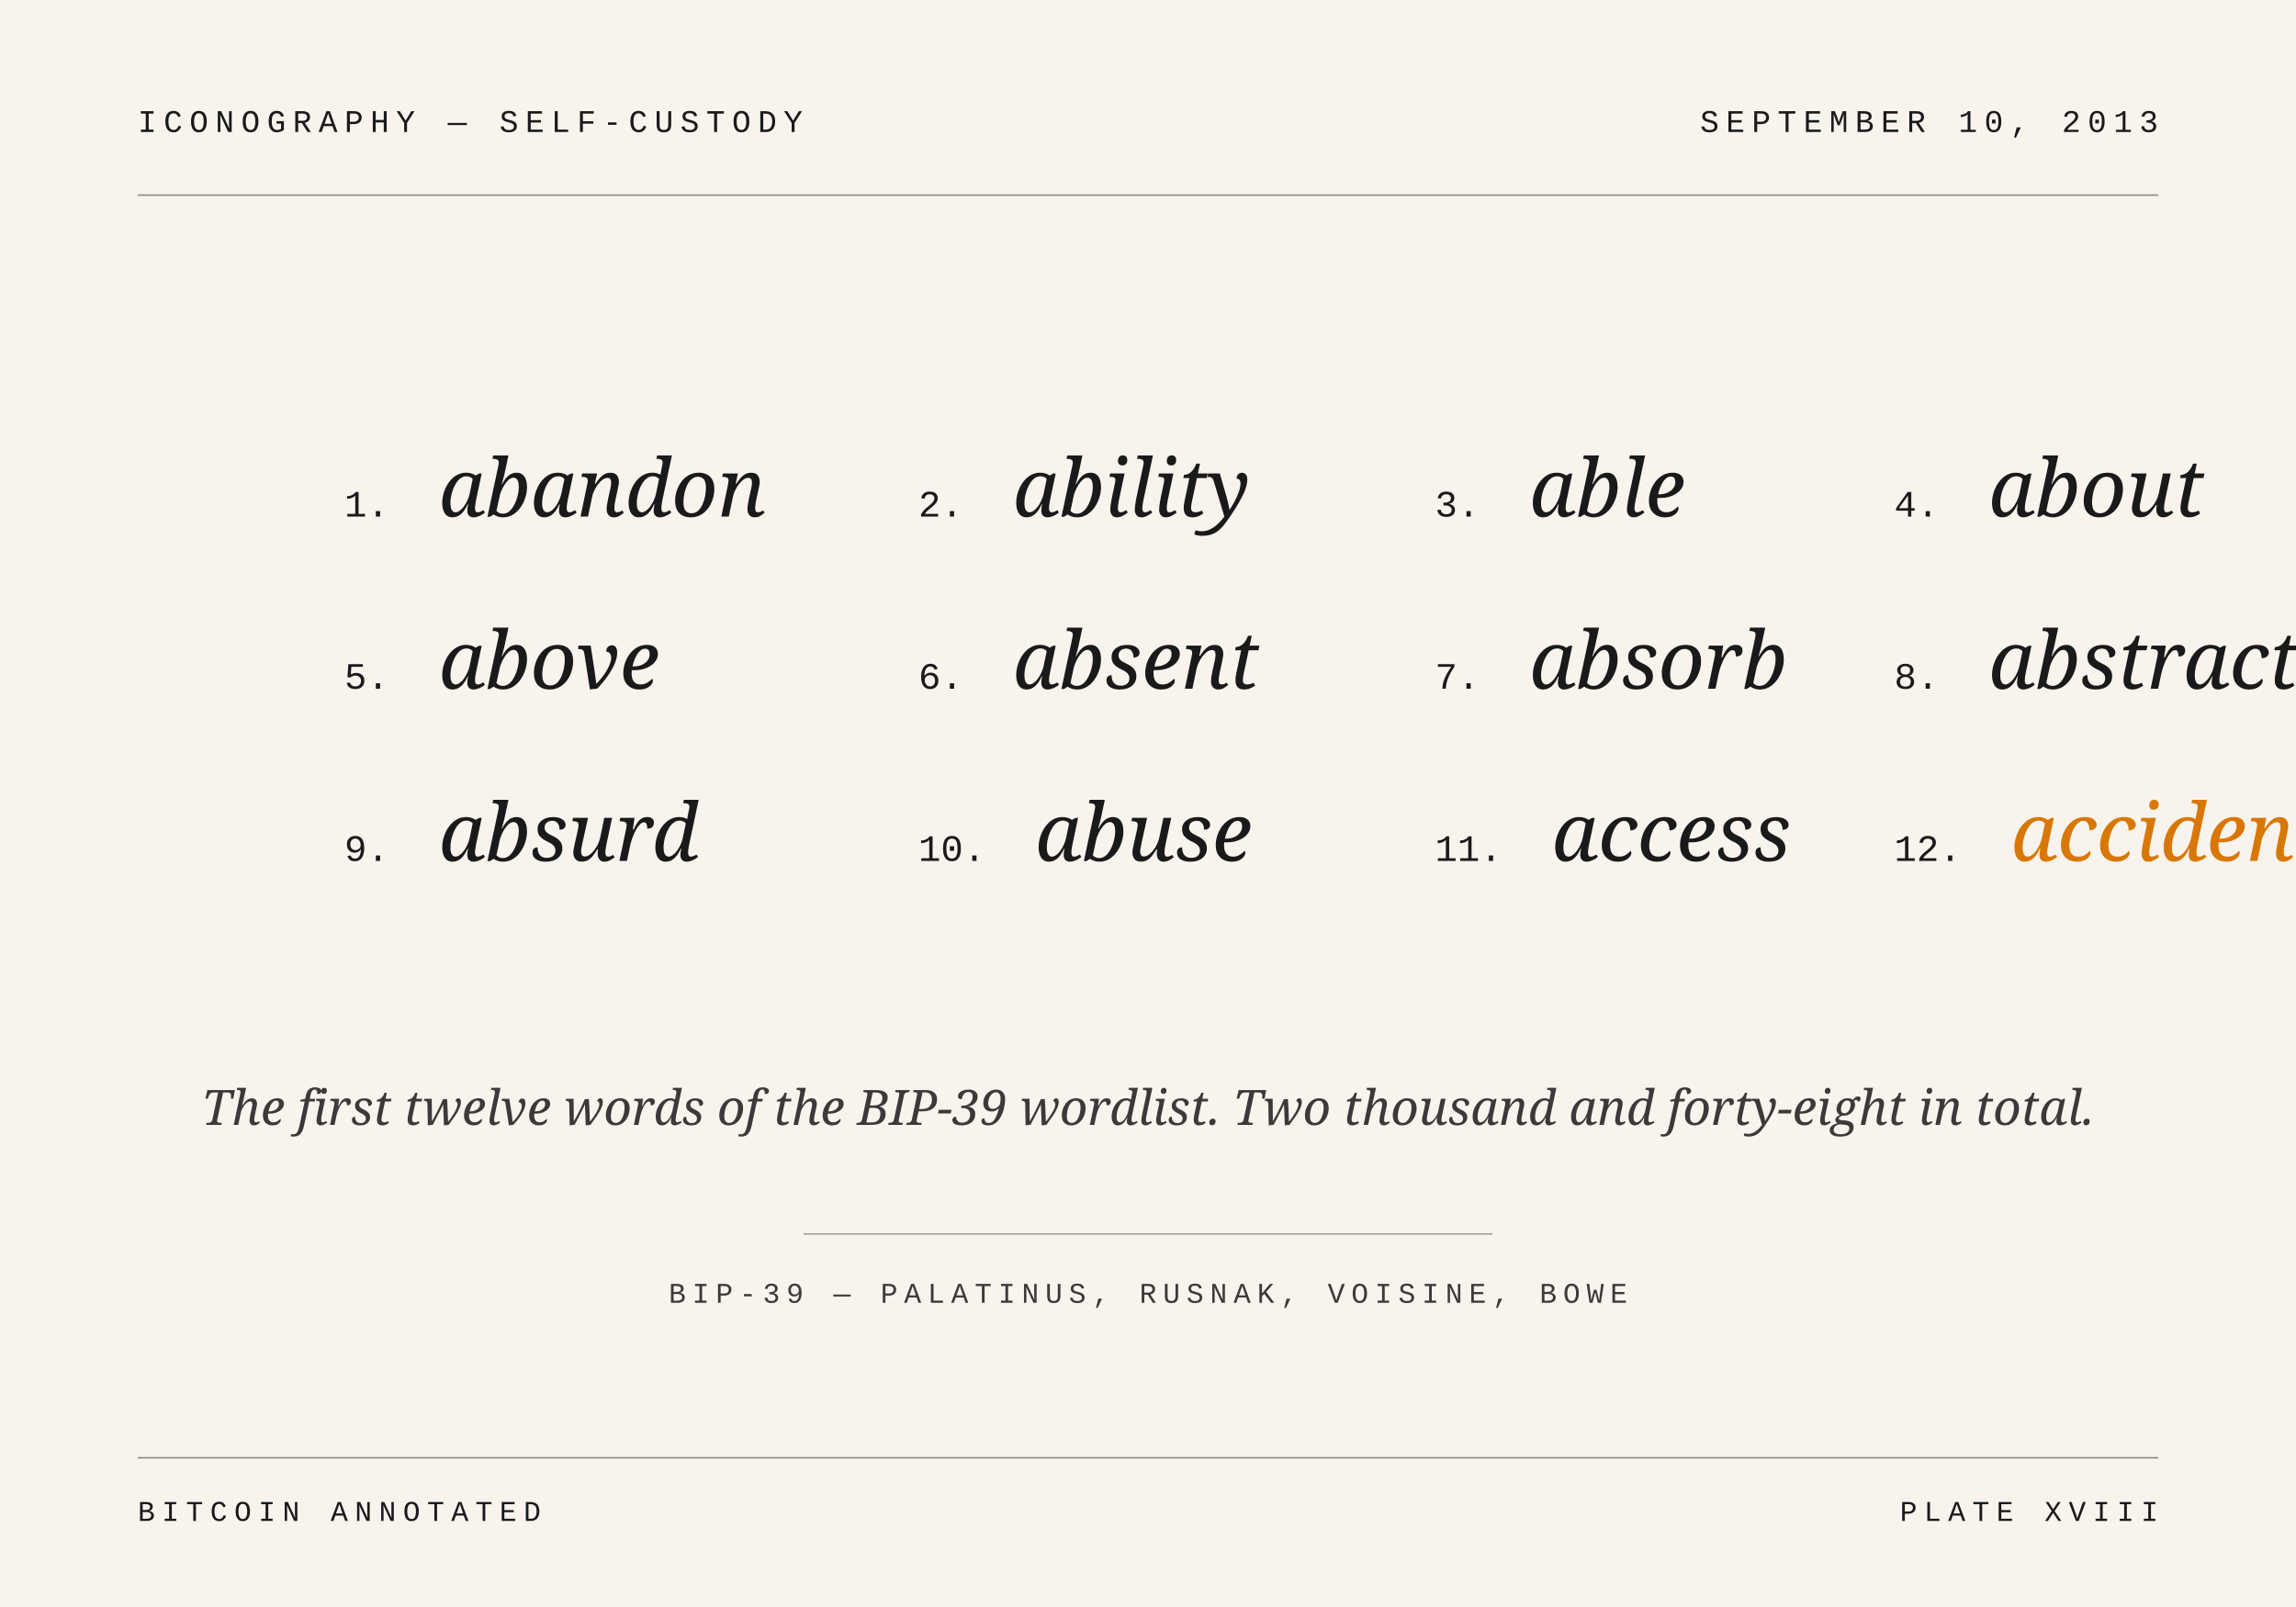
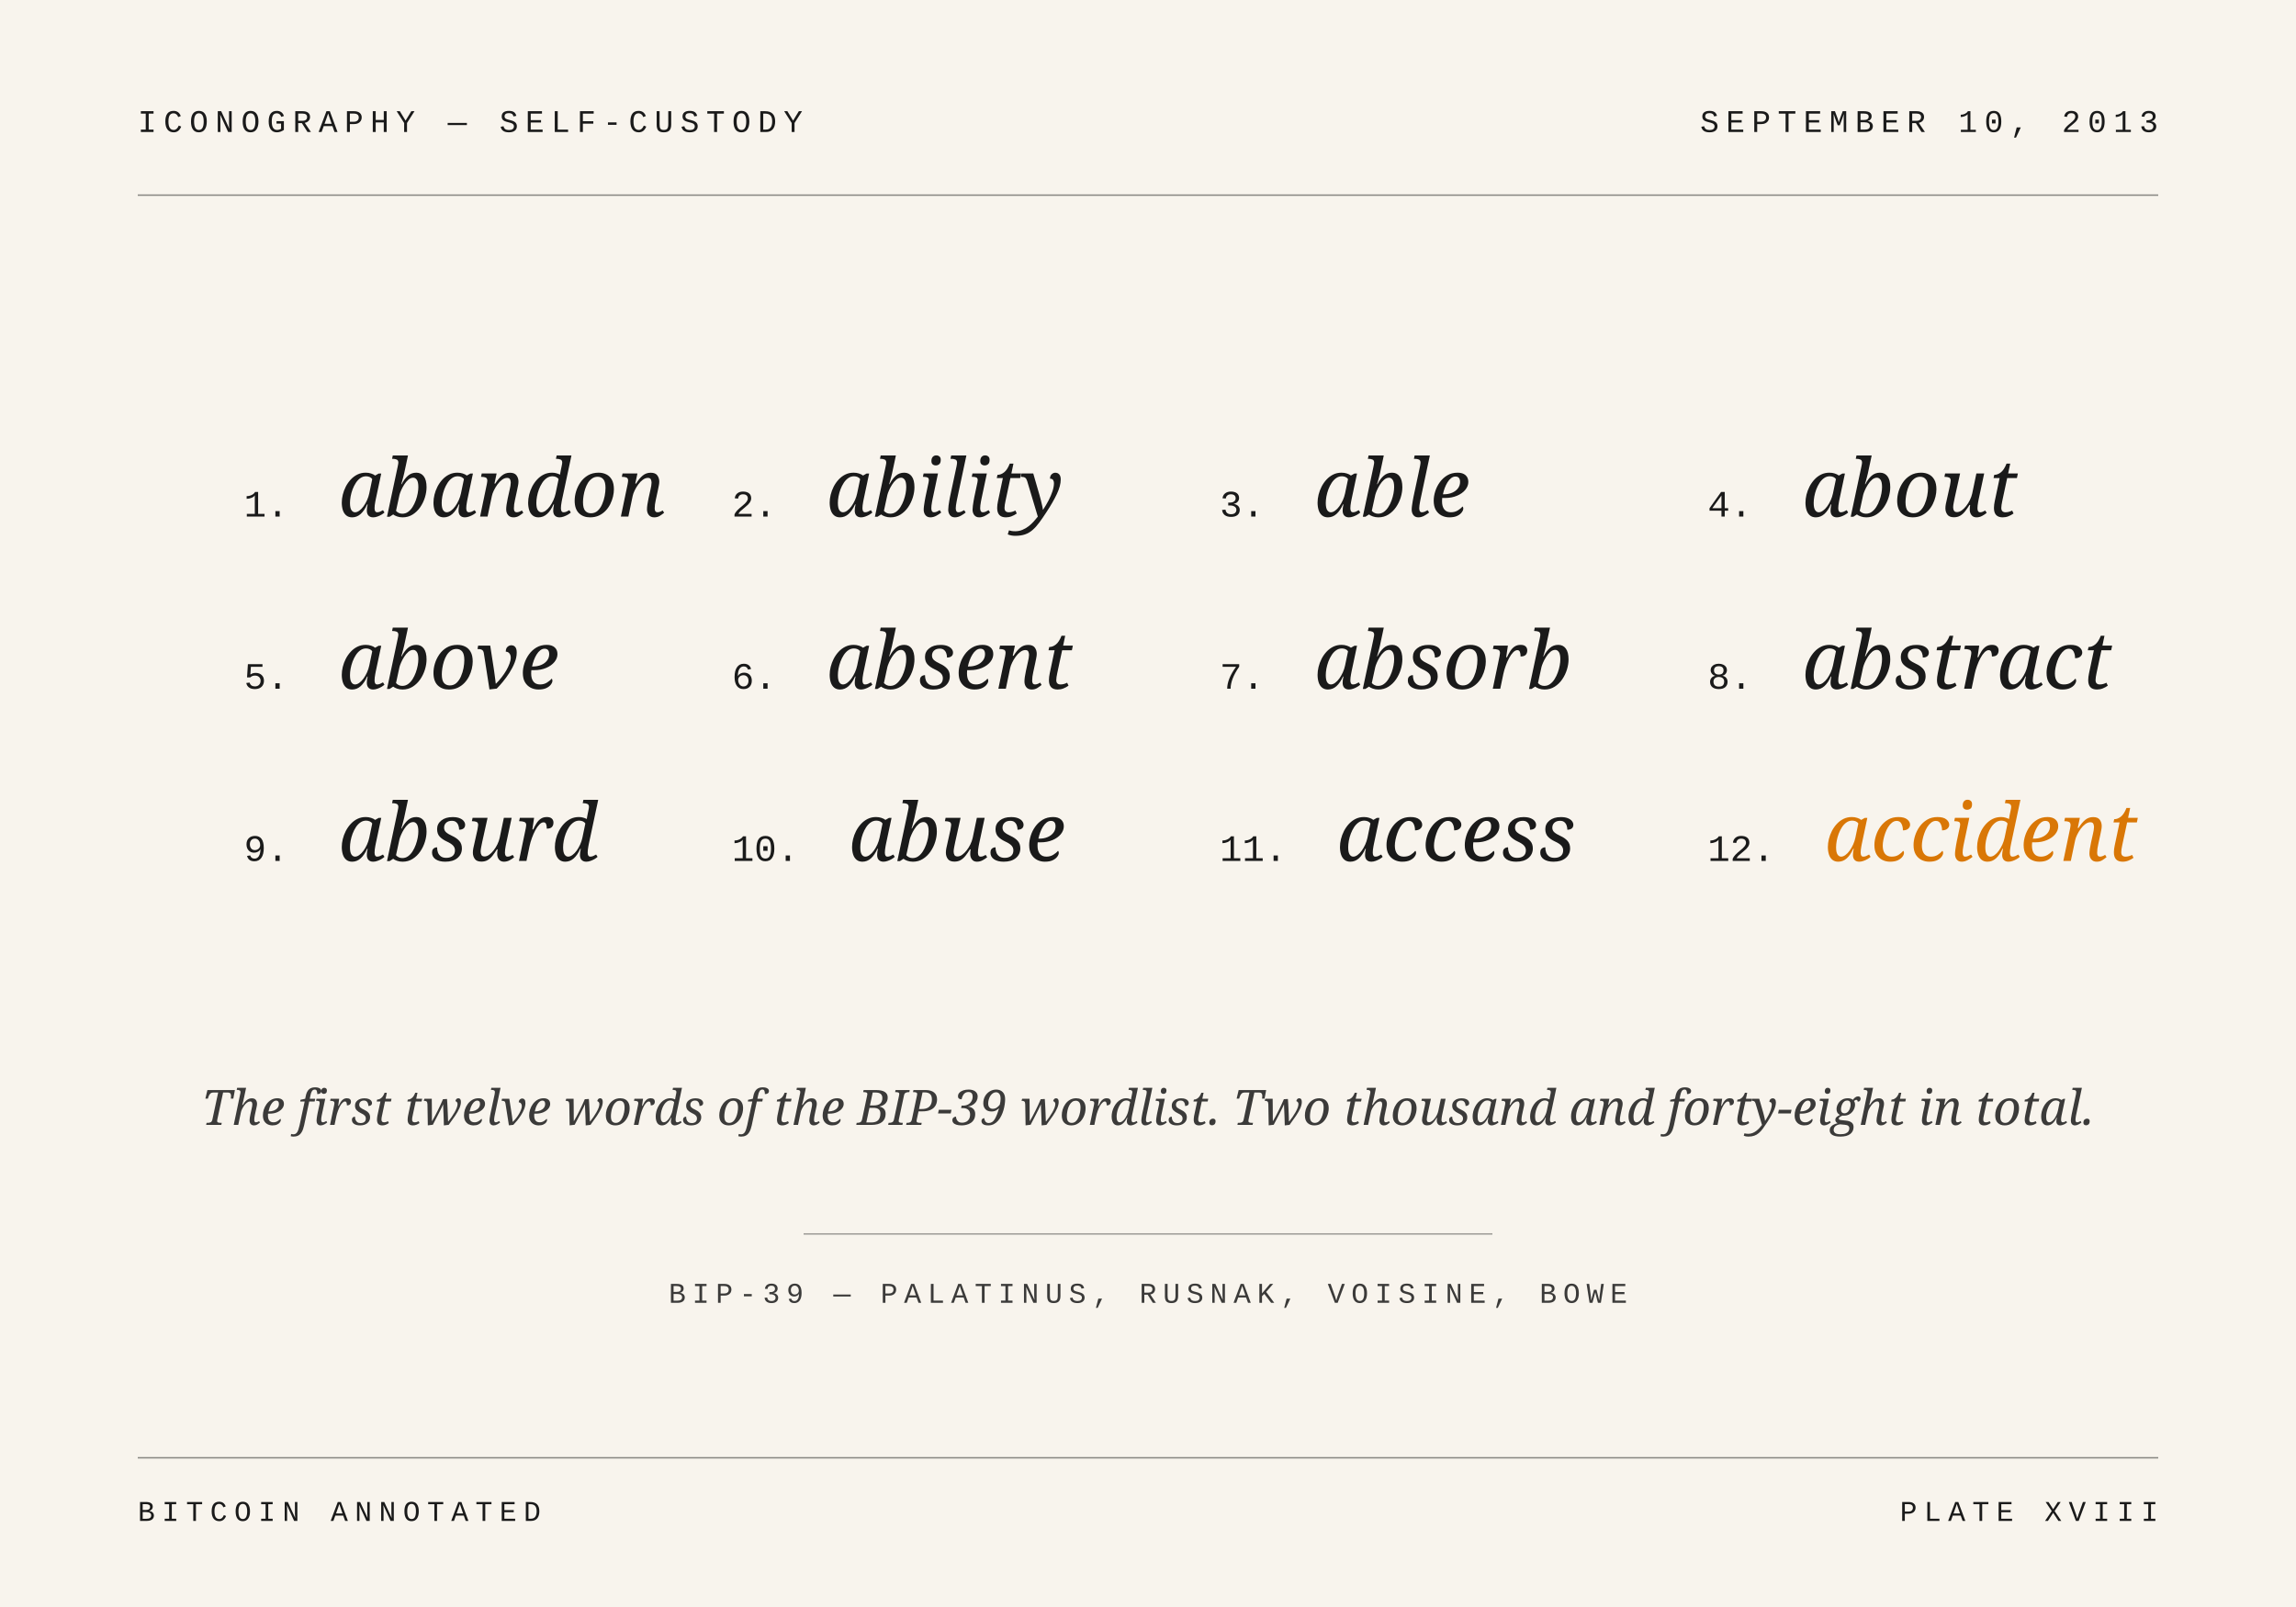
<svg xmlns="http://www.w3.org/2000/svg" viewBox="0 0 800 560" preserveAspectRatio="xMidYMid meet">
  <rect width="800" height="560" fill="#f8f4ed" />
  <text x="48" y="46" font-family="'JetBrains Mono', 'Courier New', monospace" font-size="11" fill="#1a1a1a" letter-spacing="2.4" font-weight="500">ICONOGRAPHY — SELF-CUSTODY</text>
  <text x="752" y="46" text-anchor="end" font-family="'JetBrains Mono', 'Courier New', monospace" font-size="11" fill="#1a1a1a" letter-spacing="2.4" font-weight="500">SEPTEMBER 10, 2013</text>
  <line x1="48" y1="68" x2="752" y2="68" stroke="#1a1a1a" stroke-width="0.5" opacity="0.5" />
  <g font-family="'EB Garamond', 'Garamond', Georgia, serif" font-style="italic" fill="#1a1a1a">
-     <text x="120" y="180" font-size="28">
+     <text x="85" y="180" font-size="28">
      <tspan font-family="'JetBrains Mono', 'Courier New', monospace" font-style="normal" font-size="13" fill="#1a1a1a" opacity="0.5">1.</tspan>
      <tspan dx="10">abandon</tspan>
    </text>
-     <text x="320" y="180" font-size="28">
+     <text x="255" y="180" font-size="28">
      <tspan font-family="'JetBrains Mono', 'Courier New', monospace" font-style="normal" font-size="13" fill="#1a1a1a" opacity="0.5">2.</tspan>
      <tspan dx="10">ability</tspan>
    </text>
-     <text x="500" y="180" font-size="28">
+     <text x="425" y="180" font-size="28">
      <tspan font-family="'JetBrains Mono', 'Courier New', monospace" font-style="normal" font-size="13" fill="#1a1a1a" opacity="0.5">3.</tspan>
      <tspan dx="10">able</tspan>
    </text>
-     <text x="660" y="180" font-size="28">
+     <text x="595" y="180" font-size="28">
      <tspan font-family="'JetBrains Mono', 'Courier New', monospace" font-style="normal" font-size="13" fill="#1a1a1a" opacity="0.5">4.</tspan>
      <tspan dx="10">about</tspan>
    </text>
  </g>
  <g font-family="'EB Garamond', 'Garamond', Georgia, serif" font-style="italic" fill="#1a1a1a">
-     <text x="120" y="240" font-size="28">
+     <text x="85" y="240" font-size="28">
      <tspan font-family="'JetBrains Mono', 'Courier New', monospace" font-style="normal" font-size="13" fill="#1a1a1a" opacity="0.5">5.</tspan>
      <tspan dx="10">above</tspan>
    </text>
-     <text x="320" y="240" font-size="28">
+     <text x="255" y="240" font-size="28">
      <tspan font-family="'JetBrains Mono', 'Courier New', monospace" font-style="normal" font-size="13" fill="#1a1a1a" opacity="0.5">6.</tspan>
      <tspan dx="10">absent</tspan>
    </text>
-     <text x="500" y="240" font-size="28">
+     <text x="425" y="240" font-size="28">
      <tspan font-family="'JetBrains Mono', 'Courier New', monospace" font-style="normal" font-size="13" fill="#1a1a1a" opacity="0.5">7.</tspan>
      <tspan dx="10">absorb</tspan>
    </text>
-     <text x="660" y="240" font-size="28">
+     <text x="595" y="240" font-size="28">
      <tspan font-family="'JetBrains Mono', 'Courier New', monospace" font-style="normal" font-size="13" fill="#1a1a1a" opacity="0.5">8.</tspan>
      <tspan dx="10">abstract</tspan>
    </text>
  </g>
  <g font-family="'EB Garamond', 'Garamond', Georgia, serif" font-style="italic" fill="#1a1a1a">
-     <text x="120" y="300" font-size="28">
+     <text x="85" y="300" font-size="28">
      <tspan font-family="'JetBrains Mono', 'Courier New', monospace" font-style="normal" font-size="13" fill="#1a1a1a" opacity="0.5">9.</tspan>
      <tspan dx="10">absurd</tspan>
    </text>
-     <text x="320" y="300" font-size="28">
+     <text x="255" y="300" font-size="28">
      <tspan font-family="'JetBrains Mono', 'Courier New', monospace" font-style="normal" font-size="13" fill="#1a1a1a" opacity="0.5">10.</tspan>
      <tspan dx="10">abuse</tspan>
    </text>
-     <text x="500" y="300" font-size="28">
+     <text x="425" y="300" font-size="28">
      <tspan font-family="'JetBrains Mono', 'Courier New', monospace" font-style="normal" font-size="13" fill="#1a1a1a" opacity="0.5">11.</tspan>
      <tspan dx="10">access</tspan>
    </text>
-     <text x="660" y="300" font-size="28">
+     <text x="595" y="300" font-size="28">
      <tspan font-family="'JetBrains Mono', 'Courier New', monospace" font-style="normal" font-size="13" fill="#1a1a1a" opacity="0.5">12.</tspan>
      <tspan dx="10" fill="#d97706">accident</tspan>
    </text>
  </g>
  <text x="400" y="392" text-anchor="middle" font-family="'EB Garamond', 'Garamond', Georgia, serif" font-size="17" font-style="italic" fill="#1a1a1a" opacity="0.85">The first twelve words of the BIP-39 wordlist. Two thousand and forty-eight in total.</text>
  <line x1="280" y1="430" x2="520" y2="430" stroke="#1a1a1a" stroke-width="0.5" opacity="0.4" />
  <text x="400" y="454" text-anchor="middle" font-family="'JetBrains Mono', 'Courier New', monospace" font-size="10" fill="#1a1a1a" letter-spacing="2.2" font-weight="500" opacity="0.85">BIP-39 — PALATINUS, RUSNAK, VOISINE, BOWE</text>
  <line x1="48" y1="508" x2="752" y2="508" stroke="#1a1a1a" stroke-width="0.5" opacity="0.5" />
  <text x="48" y="530" font-family="'JetBrains Mono', 'Courier New', monospace" font-size="10" fill="#1a1a1a" letter-spacing="2.4" font-weight="500">BITCOIN ANNOTATED</text>
  <text x="752" y="530" text-anchor="end" font-family="'JetBrains Mono', 'Courier New', monospace" font-size="10" fill="#1a1a1a" letter-spacing="2.4" font-weight="500">PLATE XVIII</text>
</svg>
